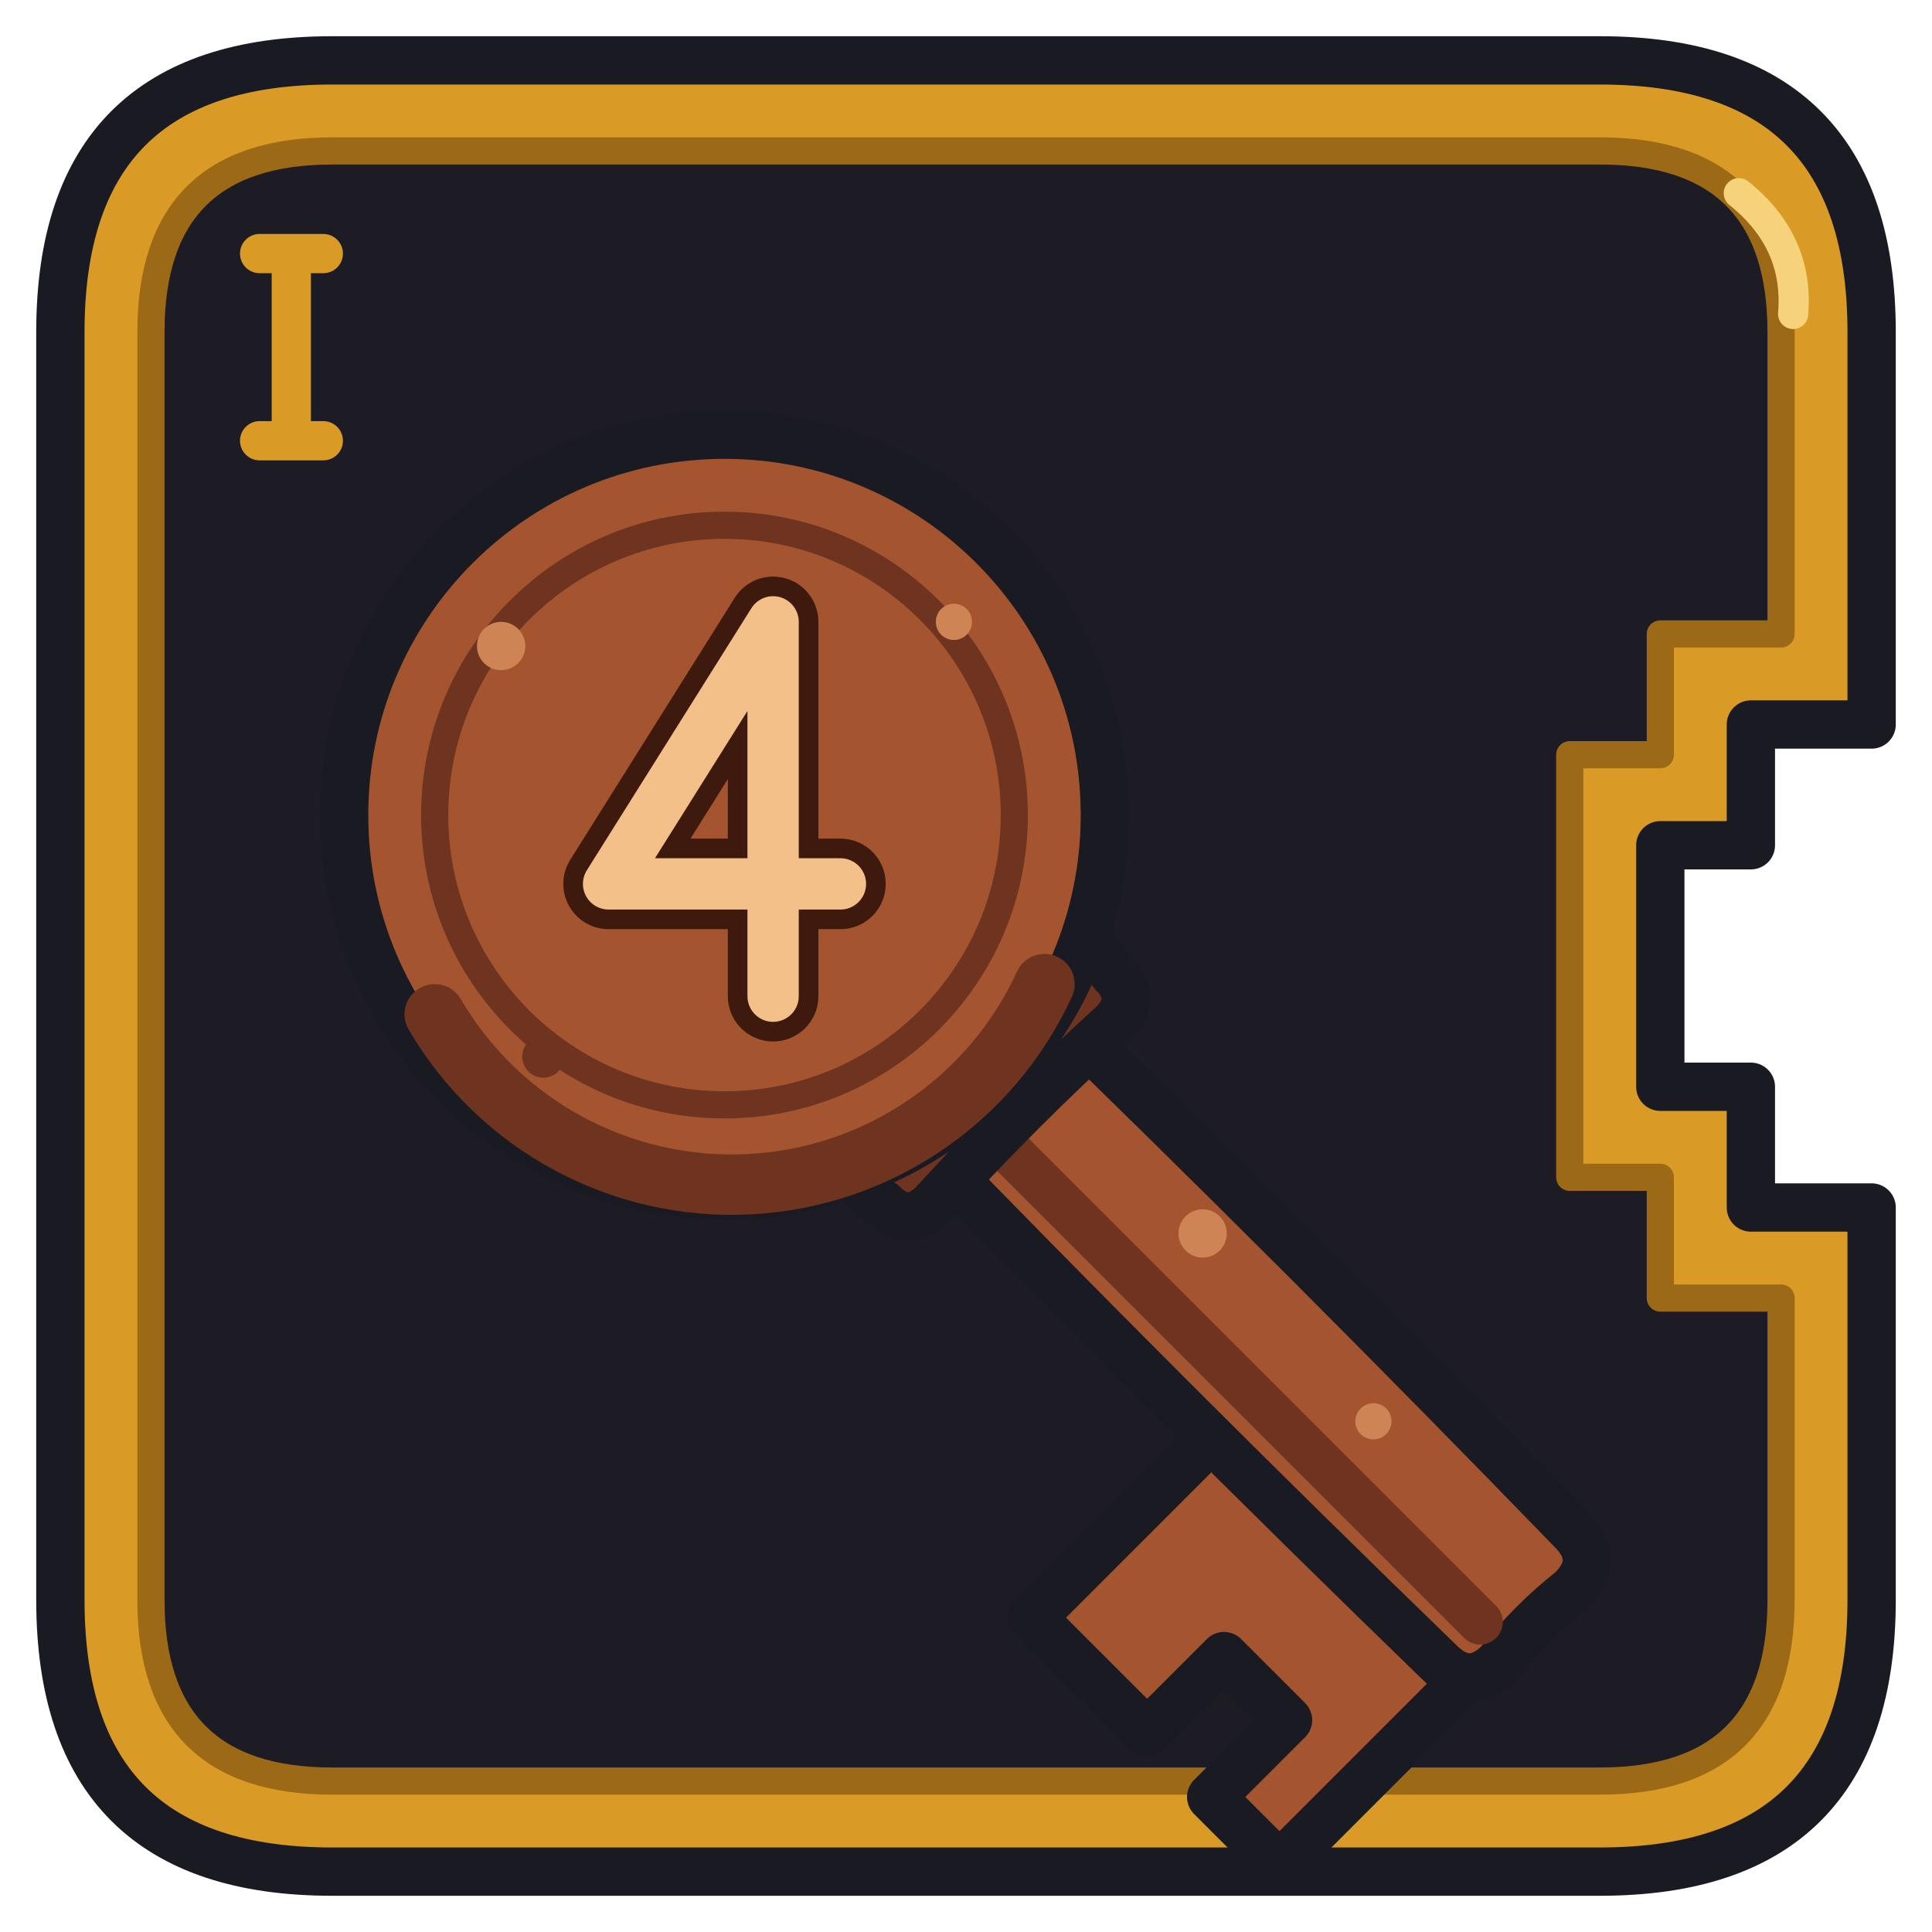
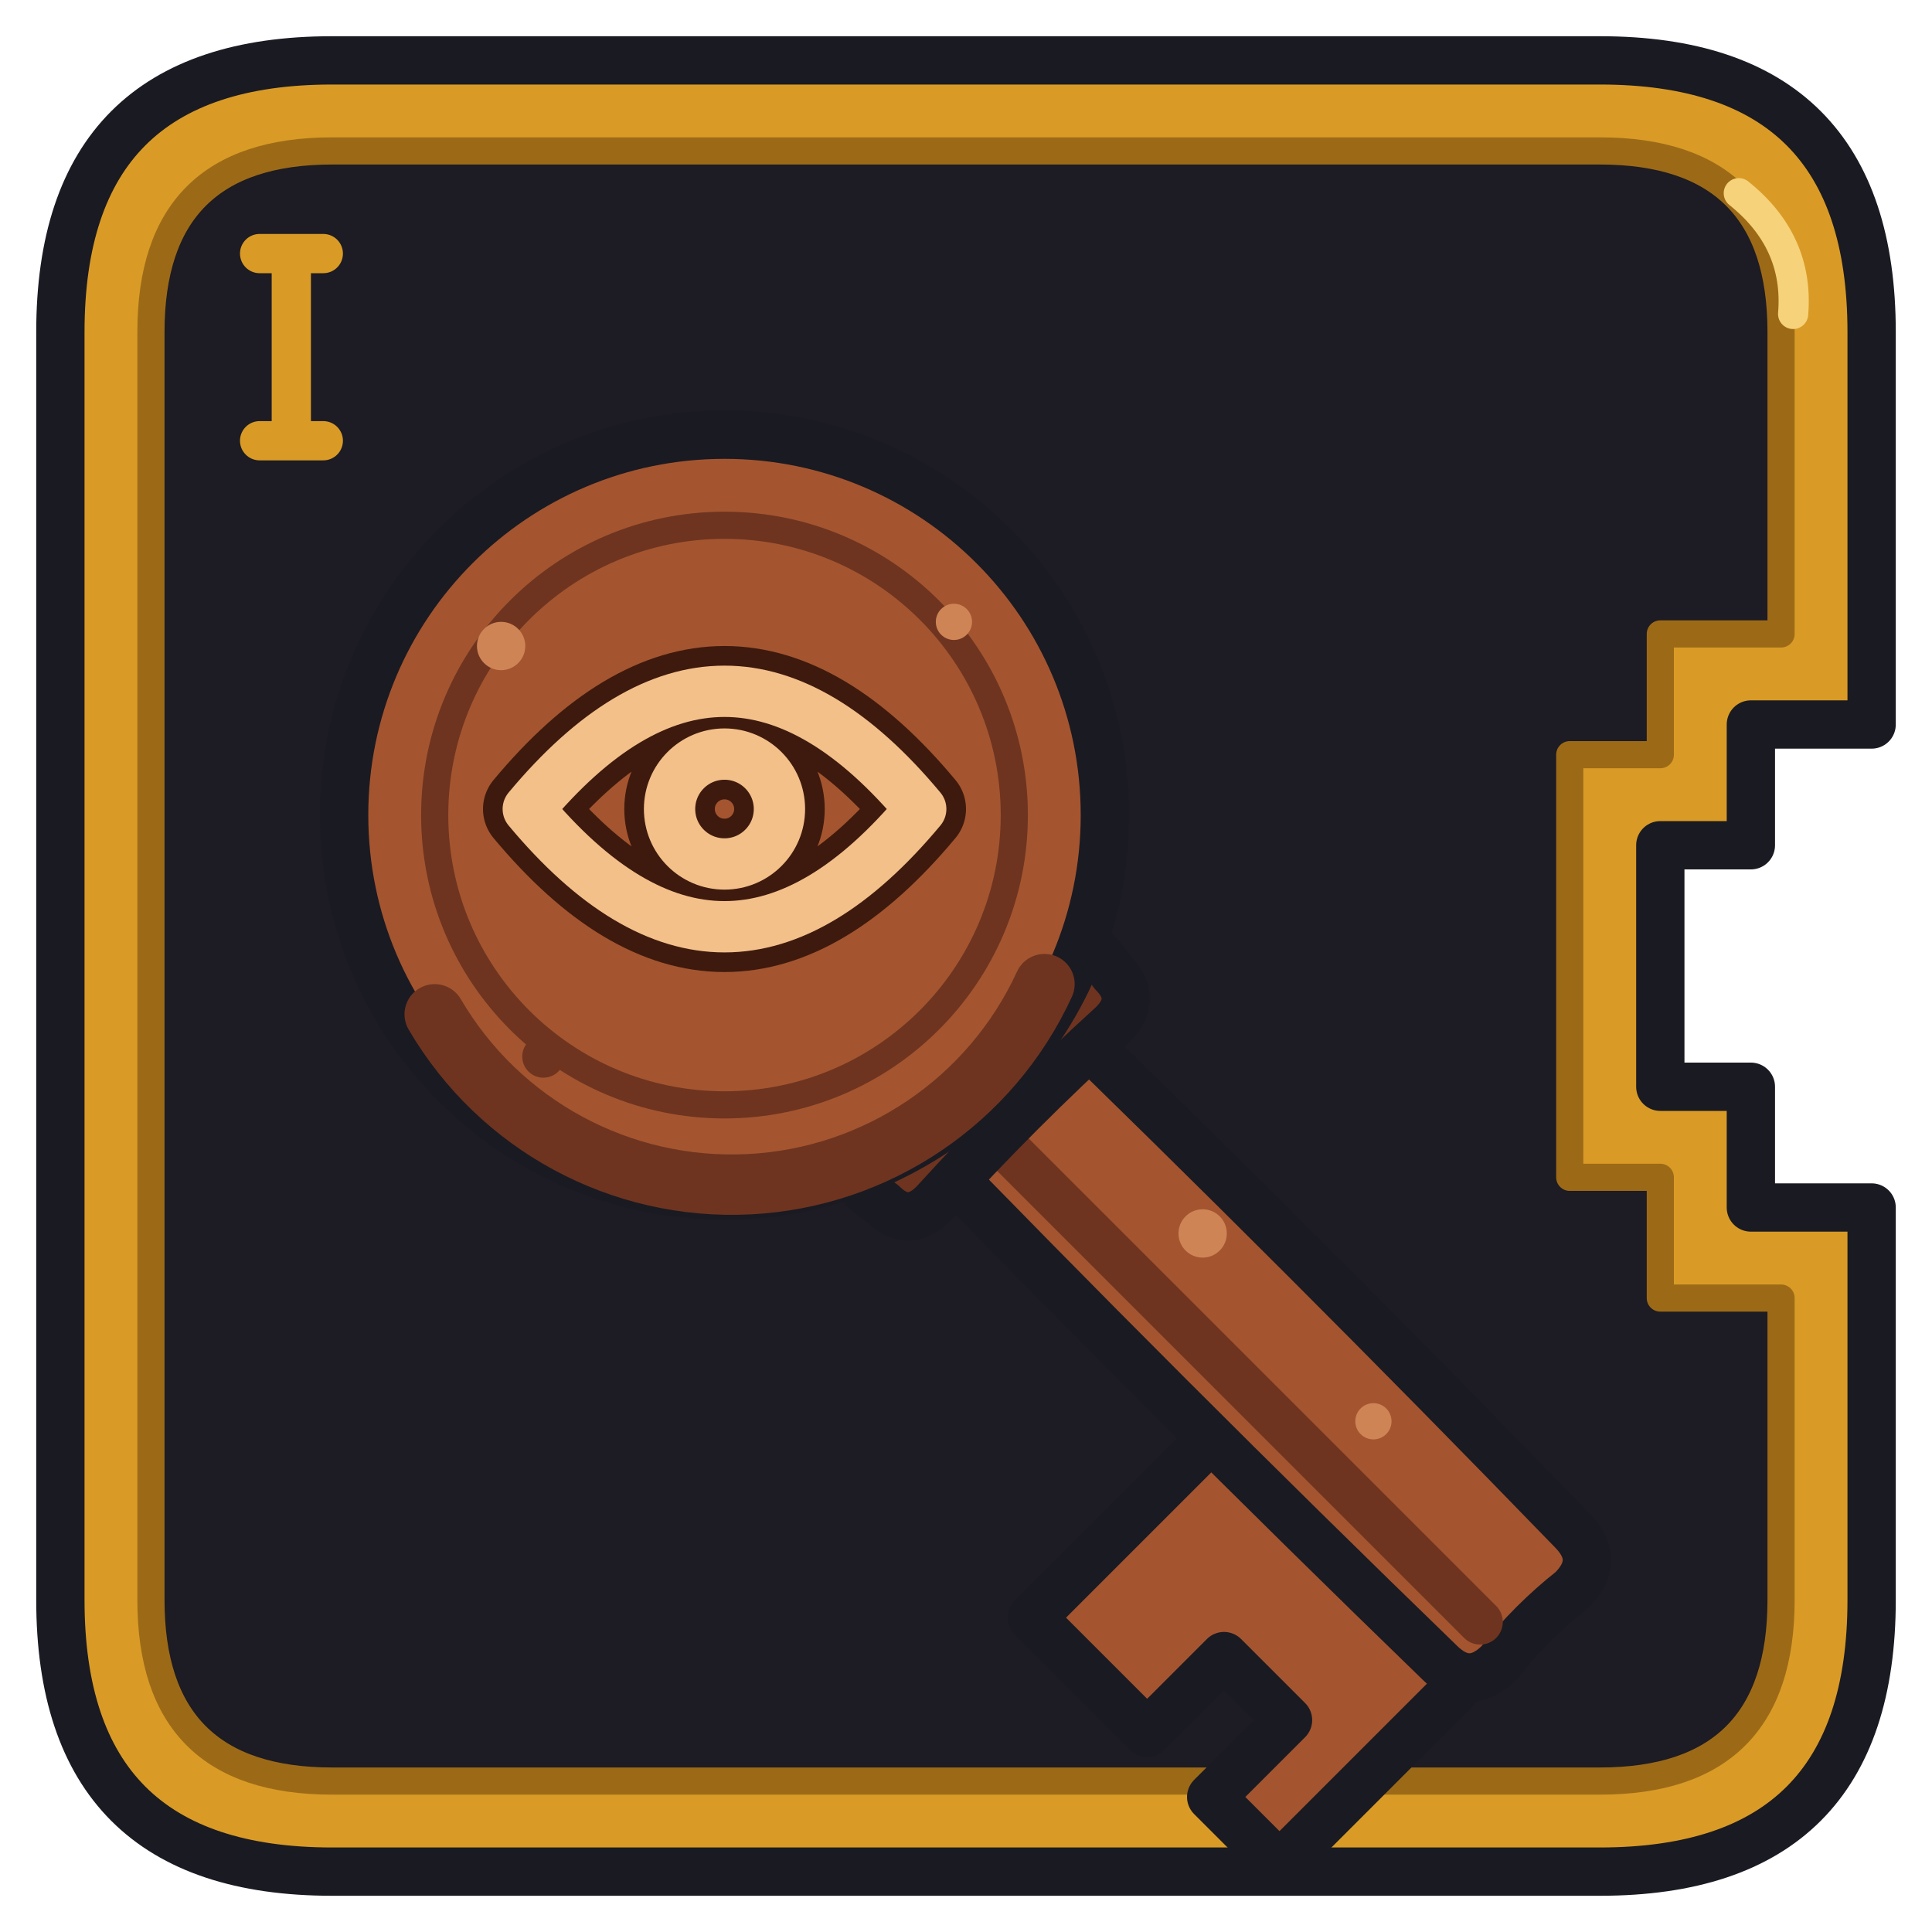
<svg xmlns="http://www.w3.org/2000/svg" viewBox="0 0 64 64" width="64" height="64">
  <path d="M11 2H53Q62 2 62 11V24H58V28H55V36H58V40H62V53Q62 62 53 62H11Q2 62 2 53V11Q2 2 11 2Z" fill="#D99B26" stroke="#1A1A22" stroke-width="1.6" stroke-linejoin="round" stroke-linecap="round" />
  <path d="M11 5H53Q59 5 59 11V21H55V25H52V39H55V43H59V53Q59 59 53 59H11Q5 59 5 53V11Q5 5 11 5Z" fill="#1d1b23" stroke="#9c6a17" stroke-width=".9" stroke-linejoin="round" />
  <path d="M57.6 6.4Q59.6 8 59.4 10.4" fill="none" stroke="#f6d27a" stroke-width="1" stroke-linecap="round" />
  <g>
    <g transform="rotate(45 24 27)">
      <path d="M50 28.4H61.6V38.6H58.4V35H55.4V38.6H50Z" fill="#a4552f" stroke="#1A1A22" stroke-width="1.6" stroke-linejoin="round" stroke-linecap="round" />
      <path d="M35.4 23.9Q48 23.7 60.6 23.9Q62 23.9 62 25.3Q61.8 27 62 28.7Q62 30.1 60.6 30.1Q48 30.3 35.4 30.1Q34 30.1 34 28.7Q34.2 27 34 25.3Q34 23.9 35.4 23.9Z" fill="#a4552f" stroke="#1A1A22" stroke-width="1.6" stroke-linejoin="round" stroke-linecap="round" />
      <path d="M35.4 28.2H60.6" stroke="#6e3420" stroke-width="1.5" stroke-linecap="round" />
      <path d="M34.8 21.6Q35.8 21.4 36.8 21.6Q38 21.6 38 22.8Q37.8 27 38 31.2Q38 32.4 36.8 32.4Q35.8 32.6 34.8 32.4Q33.6 32.4 33.6 31.2Q33.8 27 33.6 22.8Q33.6 21.6 34.8 21.6Z" fill="#6e3420" stroke="#1A1A22" stroke-width="1.6" stroke-linejoin="round" stroke-linecap="round" />
      <circle cx="45" cy="25.6" r=".8" fill="#cf8456" />
      <circle cx="53.4" cy="26" r=".6" fill="#cf8456" />
    </g>
    <circle cx="24" cy="27" r="12.6" fill="#a4552f" stroke="#1A1A22" stroke-width="1.6" stroke-linejoin="round" stroke-linecap="round" />
    <path d="M14.4 33.6A11.4 11.4 0 0 0 34.6 32.6" fill="none" stroke="#6e3420" stroke-width="2" stroke-linecap="round" />
    <circle cx="24" cy="27" r="9.6" stroke="#6e3420" stroke-width="0.9" stroke-linejoin="round" stroke-linecap="round" fill="none" />
    <circle cx="16.6" cy="21.4" r=".8" fill="#cf8456" />
    <circle cx="31.6" cy="20.6" r=".6" fill="#cf8456" />
    <circle cx="18" cy="35" r=".7" fill="#6e3420" />
    <g class="relic-frag">
-       <path d="M25.61 33L25.61 20.6L20.16 29.28L27.84 29.28" fill="none" stroke-linecap="round" stroke-linejoin="round" stroke="#3e1a0e" stroke-width="3" />
-       <path d="M25.61 33L25.61 20.6L20.16 29.28L27.84 29.28" fill="none" stroke-linecap="round" stroke-linejoin="round" stroke="#f3c08a" stroke-width="1.7" />
+       <path d="M17.5 26.8Q24 19 30.5 26.8Q24 34.6 17.5 26.8ZM22.18 26.8A1.82 1.82 0 1 0 25.82 26.8A1.82 1.82 0 1 0 22.18 26.8Z" fill="none" stroke-linecap="round" stroke-linejoin="round" stroke="#3e1a0e" stroke-width="3" />
+       <path d="M17.5 26.8Q24 19 30.5 26.8Q24 34.6 17.5 26.8ZM22.18 26.8A1.82 1.82 0 1 0 25.82 26.8A1.82 1.82 0 1 0 22.18 26.8Z" fill="none" stroke-linecap="round" stroke-linejoin="round" stroke="#f3c08a" stroke-width="1.7" />
    </g>
  </g>
  <path d="M8.6 8.4L10.71 8.4M9.65 8.4L9.65 14.6M8.6 14.6L10.71 14.6" fill="none" stroke="#D99B26" stroke-width="1.3" stroke-linecap="round" stroke-linejoin="round" />
</svg>
